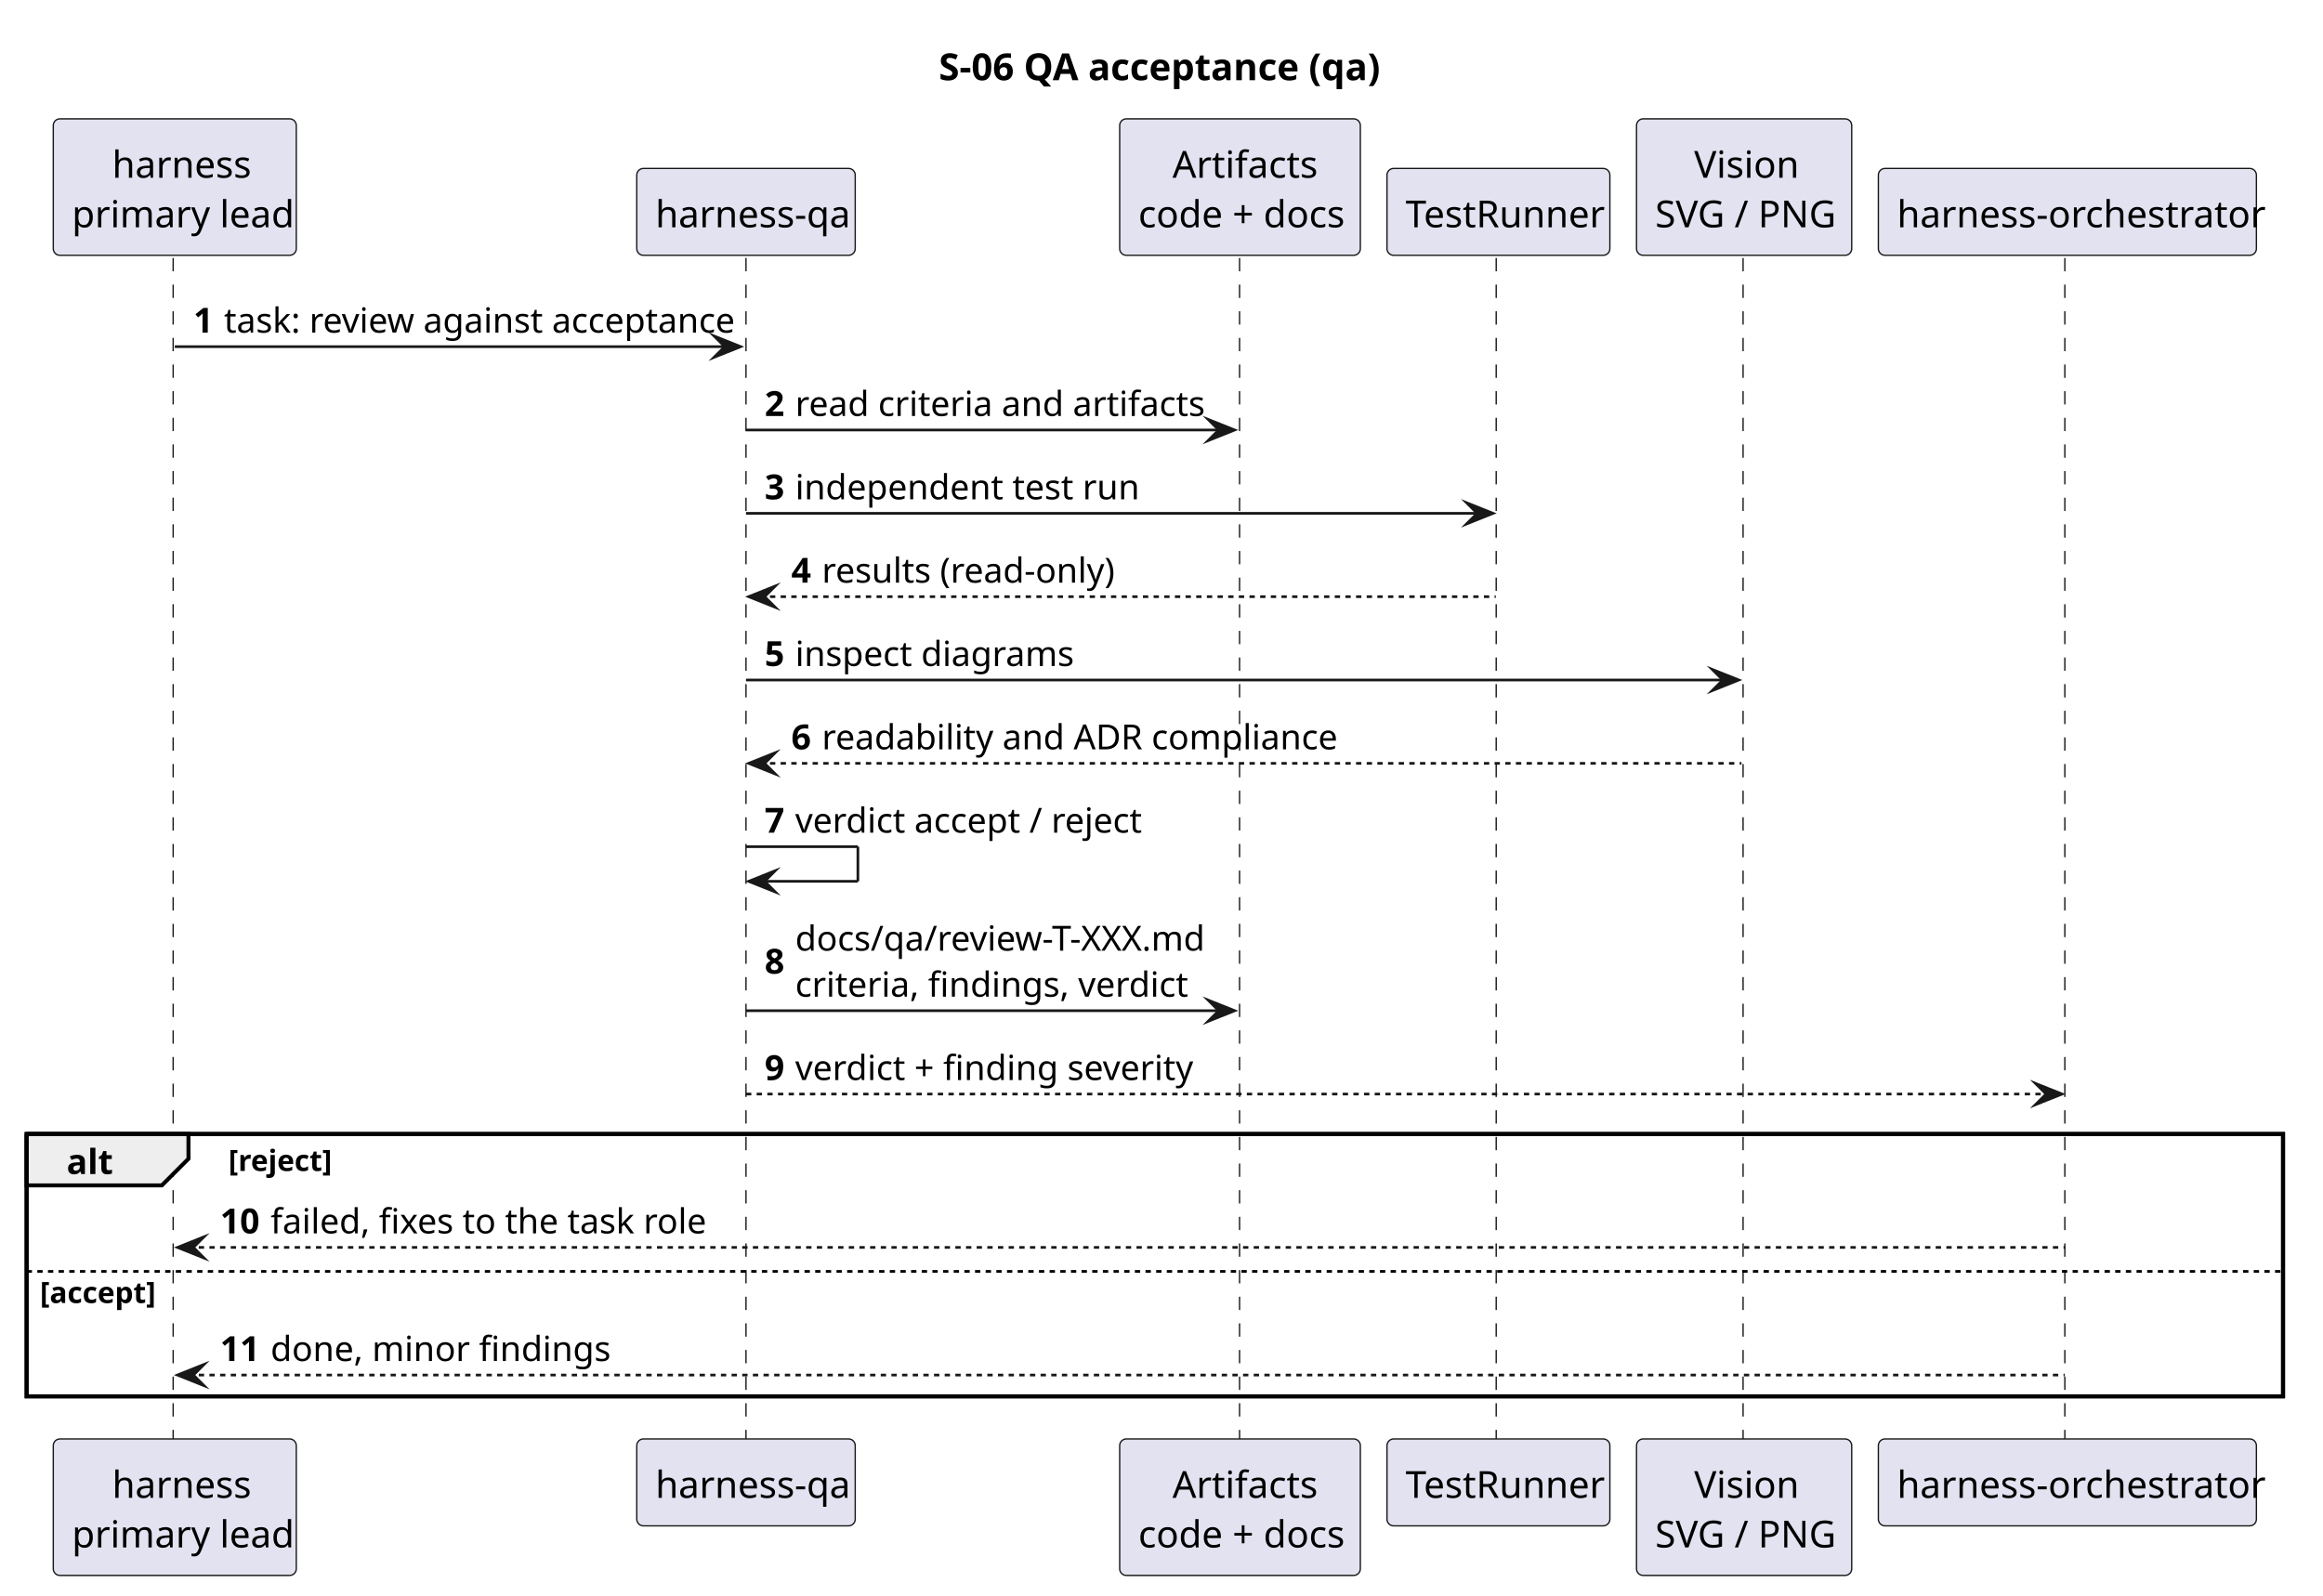
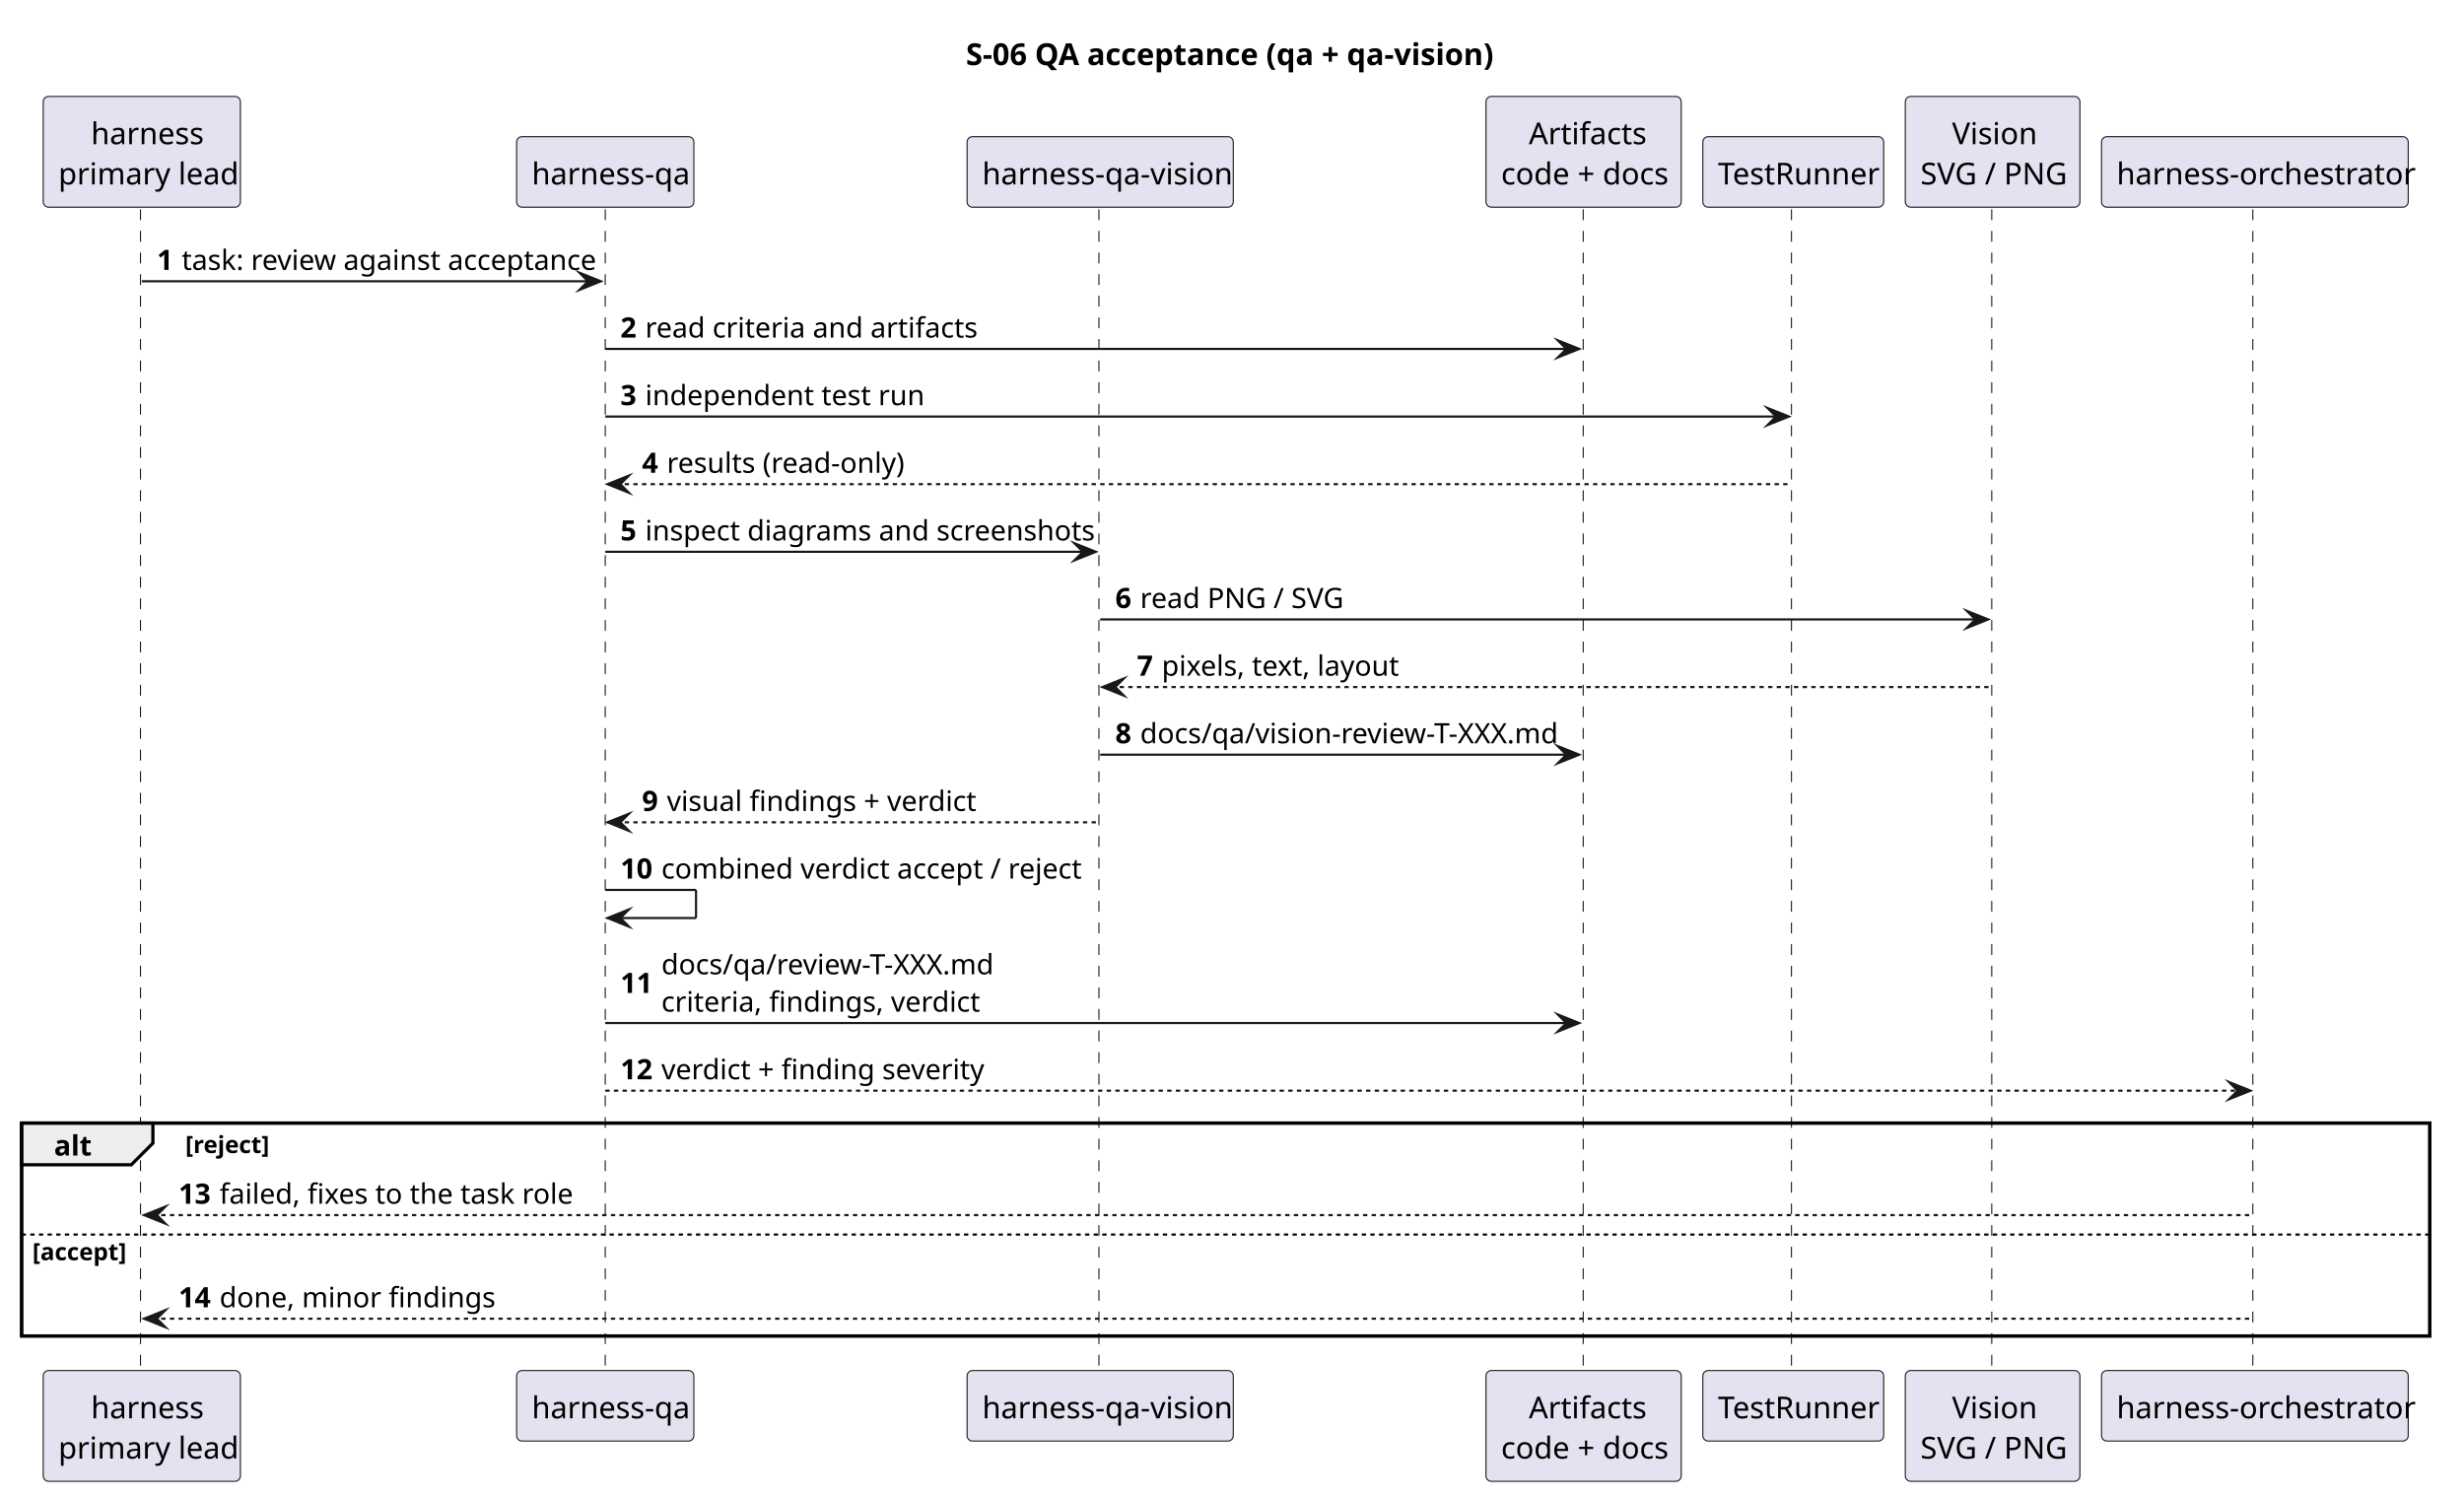
- <svg xmlns="http://www.w3.org/2000/svg" contentStyleType="text/css" data-diagram-type="SEQUENCE" height="599px" preserveAspectRatio="none" style="width:872px;height:599px;background:#FFFFFF;" version="1.1" viewBox="0 0 872 599" width="872px" zoomAndPan="magnify">
+ <svg xmlns="http://www.w3.org/2000/svg" contentStyleType="text/css" data-diagram-type="SEQUENCE" height="693px" preserveAspectRatio="none" style="width:1140px;height:693px;background:#FFFFFF;" version="1.1" viewBox="0 0 1140 693" width="1140px" zoomAndPan="magnify">
  <defs />
  <g>
    <g class="title" data-source-line="3">
-       <text fill="#000000" font-family="Segoe UI" font-size="14" font-weight="700" lengthAdjust="spacing" textLength="161.171" x="352.414" y="30.107">S-06 QA acceptance (qa)</text>
-     </g>
-     <rect fill="none" height="98.504" style="stroke:#000000;stroke-width:1.5;" width="847" x="10" y="425.773" />
+       <text fill="#000000" font-family="Segoe UI" font-size="14" font-weight="700" lengthAdjust="spacing" textLength="239.388" x="446.905" y="30.107">S-06 QA acceptance (qa + qa-vision)</text>
+     </g>
+     <rect fill="none" height="98.504" style="stroke:#000000;stroke-width:1.5;" width="1114.198" x="10" y="519.646" />
    <g class="participant-lifeline" data-entity-uid="part1" data-qualified-name="primary" data-source-line="5" id="part1-lifeline">
      <g>
-         <rect fill="#000000" fill-opacity="0" height="444.414" width="8" x="61.613" y="96.863" />
-         <line style="stroke:#181818;stroke-width:0.5;stroke-dasharray:5,5;" x1="65" x2="65" y1="96.863" y2="541.277" />
+         <rect fill="#000000" fill-opacity="0" height="538.287" width="8" x="61.613" y="96.863" />
+         <line style="stroke:#181818;stroke-width:0.5;stroke-dasharray:5,5;" x1="65" x2="65" y1="96.863" y2="635.15" />
      </g>
    </g>
    <g class="participant-lifeline" data-entity-uid="part2" data-qualified-name="qa" data-source-line="6" id="part2-lifeline">
      <g>
-         <rect fill="#000000" fill-opacity="0" height="444.414" width="8" x="276.031" y="96.863" />
-         <line style="stroke:#181818;stroke-width:0.5;stroke-dasharray:5,5;" x1="280.029" x2="280.029" y1="96.863" y2="541.277" />
-       </g>
-     </g>
-     <g class="participant-lifeline" data-entity-uid="part3" data-qualified-name="store" data-source-line="7" id="part3-lifeline">
-       <g>
-         <rect fill="#000000" fill-opacity="0" height="444.414" width="8" x="461.472" y="96.863" />
-         <line style="stroke:#181818;stroke-width:0.5;stroke-dasharray:5,5;" x1="465.303" x2="465.303" y1="96.863" y2="541.277" />
-       </g>
-     </g>
-     <g class="participant-lifeline" data-entity-uid="part4" data-qualified-name="tests" data-source-line="8" id="part4-lifeline">
-       <g>
-         <rect fill="#000000" fill-opacity="0" height="444.414" width="8" x="558.476" y="96.863" />
-         <line style="stroke:#181818;stroke-width:0.5;stroke-dasharray:5,5;" x1="561.64" x2="561.64" y1="96.863" y2="541.277" />
-       </g>
-     </g>
-     <g class="participant-lifeline" data-entity-uid="part5" data-qualified-name="vision" data-source-line="9" id="part5-lifeline">
-       <g>
-         <rect fill="#000000" fill-opacity="0" height="444.414" width="8" x="650.702" y="96.863" />
-         <line style="stroke:#181818;stroke-width:0.5;stroke-dasharray:5,5;" x1="654.312" x2="654.312" y1="96.863" y2="541.277" />
-       </g>
-     </g>
-     <g class="participant-lifeline" data-entity-uid="part6" data-qualified-name="orch" data-source-line="10" id="part6-lifeline">
-       <g>
-         <rect fill="#000000" fill-opacity="0" height="444.414" width="8" x="772.046" y="96.863" />
-         <line style="stroke:#181818;stroke-width:0.5;stroke-dasharray:5,5;" x1="775.092" x2="775.092" y1="96.863" y2="541.277" />
+         <rect fill="#000000" fill-opacity="0" height="538.287" width="8" x="276.031" y="96.863" />
+         <line style="stroke:#181818;stroke-width:0.5;stroke-dasharray:5,5;" x1="280.029" x2="280.029" y1="96.863" y2="635.15" />
+       </g>
+     </g>
+     <g class="participant-lifeline" data-entity-uid="part3" data-qualified-name="qavision" data-source-line="7" id="part3-lifeline">
+       <g>
+         <rect fill="#000000" fill-opacity="0" height="538.287" width="8" x="505.017" y="96.863" />
+         <line style="stroke:#181818;stroke-width:0.5;stroke-dasharray:5,5;" x1="508.438" x2="508.438" y1="96.863" y2="635.15" />
+       </g>
+     </g>
+     <g class="participant-lifeline" data-entity-uid="part4" data-qualified-name="store" data-source-line="8" id="part4-lifeline">
+       <g>
+         <rect fill="#000000" fill-opacity="0" height="538.287" width="8" x="728.67" y="96.863" />
+         <line style="stroke:#181818;stroke-width:0.5;stroke-dasharray:5,5;" x1="732.502" x2="732.502" y1="96.863" y2="635.15" />
+       </g>
+     </g>
+     <g class="participant-lifeline" data-entity-uid="part5" data-qualified-name="tests" data-source-line="9" id="part5-lifeline">
+       <g>
+         <rect fill="#000000" fill-opacity="0" height="538.287" width="8" x="825.675" y="96.863" />
+         <line style="stroke:#181818;stroke-width:0.5;stroke-dasharray:5,5;" x1="828.839" x2="828.839" y1="96.863" y2="635.15" />
+       </g>
+     </g>
+     <g class="participant-lifeline" data-entity-uid="part6" data-qualified-name="vision" data-source-line="10" id="part6-lifeline">
+       <g>
+         <rect fill="#000000" fill-opacity="0" height="538.287" width="8" x="917.901" y="96.863" />
+         <line style="stroke:#181818;stroke-width:0.5;stroke-dasharray:5,5;" x1="921.511" x2="921.511" y1="96.863" y2="635.15" />
+       </g>
+     </g>
+     <g class="participant-lifeline" data-entity-uid="part7" data-qualified-name="orch" data-source-line="11" id="part7-lifeline">
+       <g>
+         <rect fill="#000000" fill-opacity="0" height="538.287" width="8" x="1039.245" y="96.863" />
+         <line style="stroke:#181818;stroke-width:0.5;stroke-dasharray:5,5;" x1="1042.291" x2="1042.291" y1="96.863" y2="635.15" />
      </g>
    </g>
    <g class="participant participant-head" data-entity-uid="part1" data-qualified-name="primary" data-source-line="5" id="part1-head">
      <rect fill="#E2E2F0" height="51.242" rx="2.5" ry="2.5" style="stroke:#181818;stroke-width:0.5;" width="91.226" x="20" y="44.621" />
      <text fill="#000000" font-family="Segoe UI" font-size="14" lengthAdjust="spacing" textLength="47.038" x="42.094" y="66.728">harness</text>
      <text fill="#000000" font-family="Segoe UI" font-size="14" lengthAdjust="spacing" textLength="77.226" x="27" y="85.35">primary lead</text>
    </g>
    <g class="participant participant-tail" data-entity-uid="part1" data-qualified-name="primary" data-source-line="5" id="part1-tail">
-       <rect fill="#E2E2F0" height="51.242" rx="2.5" ry="2.5" style="stroke:#181818;stroke-width:0.5;" width="91.226" x="20" y="540.277" />
-       <text fill="#000000" font-family="Segoe UI" font-size="14" lengthAdjust="spacing" textLength="47.038" x="42.094" y="562.385">harness</text>
-       <text fill="#000000" font-family="Segoe UI" font-size="14" lengthAdjust="spacing" textLength="77.226" x="27" y="581.006">primary lead</text>
+       <rect fill="#E2E2F0" height="51.242" rx="2.5" ry="2.5" style="stroke:#181818;stroke-width:0.5;" width="91.226" x="20" y="634.15" />
+       <text fill="#000000" font-family="Segoe UI" font-size="14" lengthAdjust="spacing" textLength="47.038" x="42.094" y="656.258">harness</text>
+       <text fill="#000000" font-family="Segoe UI" font-size="14" lengthAdjust="spacing" textLength="77.226" x="27" y="674.879">primary lead</text>
    </g>
    <g class="participant participant-head" data-entity-uid="part2" data-qualified-name="qa" data-source-line="6" id="part2-head">
      <rect fill="#E2E2F0" height="32.621" rx="2.5" ry="2.5" style="stroke:#181818;stroke-width:0.5;" width="82.004" x="239.029" y="63.242" />
      <text fill="#000000" font-family="Segoe UI" font-size="14" lengthAdjust="spacing" textLength="68.004" x="246.029" y="85.35">harness-qa</text>
    </g>
    <g class="participant participant-tail" data-entity-uid="part2" data-qualified-name="qa" data-source-line="6" id="part2-tail">
-       <rect fill="#E2E2F0" height="32.621" rx="2.5" ry="2.5" style="stroke:#181818;stroke-width:0.5;" width="82.004" x="239.029" y="540.277" />
-       <text fill="#000000" font-family="Segoe UI" font-size="14" lengthAdjust="spacing" textLength="68.004" x="246.029" y="562.385">harness-qa</text>
-     </g>
-     <g class="participant participant-head" data-entity-uid="part3" data-qualified-name="store" data-source-line="7" id="part3-head">
-       <rect fill="#E2E2F0" height="51.242" rx="2.5" ry="2.5" style="stroke:#181818;stroke-width:0.5;" width="90.337" x="420.303" y="44.621" />
-       <text fill="#000000" font-family="Segoe UI" font-size="14" lengthAdjust="spacing" textLength="50.688" x="440.127" y="66.728">Artifacts</text>
-       <text fill="#000000" font-family="Segoe UI" font-size="14" lengthAdjust="spacing" textLength="76.337" x="427.303" y="85.35">code + docs</text>
-     </g>
-     <g class="participant participant-tail" data-entity-uid="part3" data-qualified-name="store" data-source-line="7" id="part3-tail">
-       <rect fill="#E2E2F0" height="51.242" rx="2.5" ry="2.5" style="stroke:#181818;stroke-width:0.5;" width="90.337" x="420.303" y="540.277" />
-       <text fill="#000000" font-family="Segoe UI" font-size="14" lengthAdjust="spacing" textLength="50.688" x="440.127" y="562.385">Artifacts</text>
-       <text fill="#000000" font-family="Segoe UI" font-size="14" lengthAdjust="spacing" textLength="76.337" x="427.303" y="581.006">code + docs</text>
-     </g>
-     <g class="participant participant-head" data-entity-uid="part4" data-qualified-name="tests" data-source-line="8" id="part4-head">
-       <rect fill="#E2E2F0" height="32.621" rx="2.5" ry="2.5" style="stroke:#181818;stroke-width:0.5;" width="83.672" x="520.64" y="63.242" />
-       <text fill="#000000" font-family="Segoe UI" font-size="14" lengthAdjust="spacing" textLength="69.672" x="527.64" y="85.35">TestRunner</text>
-     </g>
-     <g class="participant participant-tail" data-entity-uid="part4" data-qualified-name="tests" data-source-line="8" id="part4-tail">
-       <rect fill="#E2E2F0" height="32.621" rx="2.5" ry="2.5" style="stroke:#181818;stroke-width:0.5;" width="83.672" x="520.64" y="540.277" />
-       <text fill="#000000" font-family="Segoe UI" font-size="14" lengthAdjust="spacing" textLength="69.672" x="527.64" y="562.385">TestRunner</text>
-     </g>
-     <g class="participant participant-head" data-entity-uid="part5" data-qualified-name="vision" data-source-line="9" id="part5-head">
-       <rect fill="#E2E2F0" height="51.242" rx="2.5" ry="2.5" style="stroke:#181818;stroke-width:0.5;" width="80.78" x="614.312" y="44.621" />
-       <text fill="#000000" font-family="Segoe UI" font-size="14" lengthAdjust="spacing" textLength="37.543" x="635.931" y="66.728">Vision</text>
-       <text fill="#000000" font-family="Segoe UI" font-size="14" lengthAdjust="spacing" textLength="66.78" x="621.312" y="85.35">SVG / PNG</text>
-     </g>
-     <g class="participant participant-tail" data-entity-uid="part5" data-qualified-name="vision" data-source-line="9" id="part5-tail">
-       <rect fill="#E2E2F0" height="51.242" rx="2.5" ry="2.5" style="stroke:#181818;stroke-width:0.5;" width="80.78" x="614.312" y="540.277" />
-       <text fill="#000000" font-family="Segoe UI" font-size="14" lengthAdjust="spacing" textLength="37.543" x="635.931" y="562.385">Vision</text>
-       <text fill="#000000" font-family="Segoe UI" font-size="14" lengthAdjust="spacing" textLength="66.78" x="621.312" y="581.006">SVG / PNG</text>
-     </g>
-     <g class="participant participant-head" data-entity-uid="part6" data-qualified-name="orch" data-source-line="10" id="part6-head">
-       <rect fill="#E2E2F0" height="32.621" rx="2.5" ry="2.5" style="stroke:#181818;stroke-width:0.5;" width="141.907" x="705.092" y="63.242" />
-       <text fill="#000000" font-family="Segoe UI" font-size="14" lengthAdjust="spacing" textLength="127.907" x="712.092" y="85.35">harness-orchestrator</text>
-     </g>
-     <g class="participant participant-tail" data-entity-uid="part6" data-qualified-name="orch" data-source-line="10" id="part6-tail">
-       <rect fill="#E2E2F0" height="32.621" rx="2.5" ry="2.5" style="stroke:#181818;stroke-width:0.5;" width="141.907" x="705.092" y="540.277" />
-       <text fill="#000000" font-family="Segoe UI" font-size="14" lengthAdjust="spacing" textLength="127.907" x="712.092" y="562.385">harness-orchestrator</text>
-     </g>
-     <g class="message" data-entity-1="part1" data-entity-2="part2" data-source-line="12" id="msg1">
+       <rect fill="#E2E2F0" height="32.621" rx="2.5" ry="2.5" style="stroke:#181818;stroke-width:0.5;" width="82.004" x="239.029" y="634.15" />
+       <text fill="#000000" font-family="Segoe UI" font-size="14" lengthAdjust="spacing" textLength="68.004" x="246.029" y="656.258">harness-qa</text>
+     </g>
+     <g class="participant participant-head" data-entity-uid="part3" data-qualified-name="qavision" data-source-line="7" id="part3-head">
+       <rect fill="#E2E2F0" height="32.621" rx="2.5" ry="2.5" style="stroke:#181818;stroke-width:0.5;" width="123.156" x="447.438" y="63.242" />
+       <text fill="#000000" font-family="Segoe UI" font-size="14" lengthAdjust="spacing" textLength="109.156" x="454.438" y="85.35">harness-qa-vision</text>
+     </g>
+     <g class="participant participant-tail" data-entity-uid="part3" data-qualified-name="qavision" data-source-line="7" id="part3-tail">
+       <rect fill="#E2E2F0" height="32.621" rx="2.5" ry="2.5" style="stroke:#181818;stroke-width:0.5;" width="123.156" x="447.438" y="634.15" />
+       <text fill="#000000" font-family="Segoe UI" font-size="14" lengthAdjust="spacing" textLength="109.156" x="454.438" y="656.258">harness-qa-vision</text>
+     </g>
+     <g class="participant participant-head" data-entity-uid="part4" data-qualified-name="store" data-source-line="8" id="part4-head">
+       <rect fill="#E2E2F0" height="51.242" rx="2.5" ry="2.5" style="stroke:#181818;stroke-width:0.5;" width="90.337" x="687.502" y="44.621" />
+       <text fill="#000000" font-family="Segoe UI" font-size="14" lengthAdjust="spacing" textLength="50.688" x="707.326" y="66.728">Artifacts</text>
+       <text fill="#000000" font-family="Segoe UI" font-size="14" lengthAdjust="spacing" textLength="76.337" x="694.502" y="85.35">code + docs</text>
+     </g>
+     <g class="participant participant-tail" data-entity-uid="part4" data-qualified-name="store" data-source-line="8" id="part4-tail">
+       <rect fill="#E2E2F0" height="51.242" rx="2.5" ry="2.5" style="stroke:#181818;stroke-width:0.5;" width="90.337" x="687.502" y="634.15" />
+       <text fill="#000000" font-family="Segoe UI" font-size="14" lengthAdjust="spacing" textLength="50.688" x="707.326" y="656.258">Artifacts</text>
+       <text fill="#000000" font-family="Segoe UI" font-size="14" lengthAdjust="spacing" textLength="76.337" x="694.502" y="674.879">code + docs</text>
+     </g>
+     <g class="participant participant-head" data-entity-uid="part5" data-qualified-name="tests" data-source-line="9" id="part5-head">
+       <rect fill="#E2E2F0" height="32.621" rx="2.5" ry="2.5" style="stroke:#181818;stroke-width:0.5;" width="83.672" x="787.839" y="63.242" />
+       <text fill="#000000" font-family="Segoe UI" font-size="14" lengthAdjust="spacing" textLength="69.672" x="794.839" y="85.35">TestRunner</text>
+     </g>
+     <g class="participant participant-tail" data-entity-uid="part5" data-qualified-name="tests" data-source-line="9" id="part5-tail">
+       <rect fill="#E2E2F0" height="32.621" rx="2.5" ry="2.5" style="stroke:#181818;stroke-width:0.5;" width="83.672" x="787.839" y="634.15" />
+       <text fill="#000000" font-family="Segoe UI" font-size="14" lengthAdjust="spacing" textLength="69.672" x="794.839" y="656.258">TestRunner</text>
+     </g>
+     <g class="participant participant-head" data-entity-uid="part6" data-qualified-name="vision" data-source-line="10" id="part6-head">
+       <rect fill="#E2E2F0" height="51.242" rx="2.5" ry="2.5" style="stroke:#181818;stroke-width:0.5;" width="80.78" x="881.511" y="44.621" />
+       <text fill="#000000" font-family="Segoe UI" font-size="14" lengthAdjust="spacing" textLength="37.543" x="903.129" y="66.728">Vision</text>
+       <text fill="#000000" font-family="Segoe UI" font-size="14" lengthAdjust="spacing" textLength="66.78" x="888.511" y="85.35">SVG / PNG</text>
+     </g>
+     <g class="participant participant-tail" data-entity-uid="part6" data-qualified-name="vision" data-source-line="10" id="part6-tail">
+       <rect fill="#E2E2F0" height="51.242" rx="2.5" ry="2.5" style="stroke:#181818;stroke-width:0.5;" width="80.78" x="881.511" y="634.15" />
+       <text fill="#000000" font-family="Segoe UI" font-size="14" lengthAdjust="spacing" textLength="37.543" x="903.129" y="656.258">Vision</text>
+       <text fill="#000000" font-family="Segoe UI" font-size="14" lengthAdjust="spacing" textLength="66.78" x="888.511" y="674.879">SVG / PNG</text>
+     </g>
+     <g class="participant participant-head" data-entity-uid="part7" data-qualified-name="orch" data-source-line="11" id="part7-head">
+       <rect fill="#E2E2F0" height="32.621" rx="2.5" ry="2.5" style="stroke:#181818;stroke-width:0.5;" width="141.907" x="972.291" y="63.242" />
+       <text fill="#000000" font-family="Segoe UI" font-size="14" lengthAdjust="spacing" textLength="127.907" x="979.291" y="85.35">harness-orchestrator</text>
+     </g>
+     <g class="participant participant-tail" data-entity-uid="part7" data-qualified-name="orch" data-source-line="11" id="part7-tail">
+       <rect fill="#E2E2F0" height="32.621" rx="2.5" ry="2.5" style="stroke:#181818;stroke-width:0.5;" width="141.907" x="972.291" y="634.15" />
+       <text fill="#000000" font-family="Segoe UI" font-size="14" lengthAdjust="spacing" textLength="127.907" x="979.291" y="656.258">harness-orchestrator</text>
+     </g>
+     <g class="message" data-entity-1="part1" data-entity-2="part2" data-source-line="13" id="msg1">
      <polygon fill="#181818" points="268.031,126.154,278.031,130.154,268.031,134.154,272.031,130.154" style="stroke:#181818;stroke-width:1;stroke-linejoin:miter;stroke-miterlimit:10;" />
      <line style="stroke:#181818;stroke-width:1;" x1="65.613" x2="274.031" y1="130.154" y2="130.154" />
      <text fill="#000000" font-family="Segoe UI" font-size="13" font-weight="700" lengthAdjust="spacing" textLength="7.478" x="72.613" y="124.892">1</text>
      <text fill="#000000" font-family="Segoe UI" font-size="13" lengthAdjust="spacing" textLength="178.94" x="84.09" y="124.892">task: review against acceptance</text>
    </g>
-     <g class="message" data-entity-1="part2" data-entity-2="part3" data-source-line="13" id="msg2">
-       <polygon fill="#181818" points="453.472,157.445,463.472,161.445,453.472,165.445,457.472,161.445" style="stroke:#181818;stroke-width:1;stroke-linejoin:miter;stroke-miterlimit:10;" />
-       <line style="stroke:#181818;stroke-width:1;" x1="280.031" x2="459.472" y1="161.445" y2="161.445" />
+     <g class="message" data-entity-1="part2" data-entity-2="part4" data-source-line="14" id="msg2">
+       <polygon fill="#181818" points="720.67,157.445,730.67,161.445,720.67,165.445,724.67,161.445" style="stroke:#181818;stroke-width:1;stroke-linejoin:miter;stroke-miterlimit:10;" />
+       <line style="stroke:#181818;stroke-width:1;" x1="280.031" x2="726.67" y1="161.445" y2="161.445" />
      <text fill="#000000" font-family="Segoe UI" font-size="13" font-weight="700" lengthAdjust="spacing" textLength="7.478" x="287.031" y="156.183">2</text>
      <text fill="#000000" font-family="Segoe UI" font-size="13" lengthAdjust="spacing" textLength="142.352" x="298.508" y="156.183">read criteria and artifacts</text>
    </g>
-     <g class="message" data-entity-1="part2" data-entity-2="part4" data-source-line="14" id="msg3">
-       <polygon fill="#181818" points="550.476,188.736,560.476,192.736,550.476,196.736,554.476,192.736" style="stroke:#181818;stroke-width:1;stroke-linejoin:miter;stroke-miterlimit:10;" />
-       <line style="stroke:#181818;stroke-width:1;" x1="280.031" x2="556.476" y1="192.736" y2="192.736" />
+     <g class="message" data-entity-1="part2" data-entity-2="part5" data-source-line="15" id="msg3">
+       <polygon fill="#181818" points="817.675,188.736,827.675,192.736,817.675,196.736,821.675,192.736" style="stroke:#181818;stroke-width:1;stroke-linejoin:miter;stroke-miterlimit:10;" />
+       <line style="stroke:#181818;stroke-width:1;" x1="280.031" x2="823.675" y1="192.736" y2="192.736" />
      <text fill="#000000" font-family="Segoe UI" font-size="13" font-weight="700" lengthAdjust="spacing" textLength="7.478" x="287.031" y="187.474">3</text>
      <text fill="#000000" font-family="Segoe UI" font-size="13" lengthAdjust="spacing" textLength="120.453" x="298.508" y="187.474">independent test run</text>
    </g>
-     <g class="message" data-entity-1="part4" data-entity-2="part2" data-source-line="15" id="msg4">
+     <g class="message" data-entity-1="part5" data-entity-2="part2" data-source-line="16" id="msg4">
      <polygon fill="#181818" points="291.031,220.027,281.031,224.027,291.031,228.027,287.031,224.027" style="stroke:#181818;stroke-width:1;stroke-linejoin:miter;stroke-miterlimit:10;" />
-       <line style="stroke:#181818;stroke-width:1;stroke-dasharray:2,2;" x1="285.031" x2="561.476" y1="224.027" y2="224.027" />
+       <line style="stroke:#181818;stroke-width:1;stroke-dasharray:2,2;" x1="285.031" x2="828.675" y1="224.027" y2="224.027" />
      <text fill="#000000" font-family="Segoe UI" font-size="13" font-weight="700" lengthAdjust="spacing" textLength="7.478" x="297.031" y="218.765">4</text>
      <text fill="#000000" font-family="Segoe UI" font-size="13" lengthAdjust="spacing" textLength="103.867" x="308.508" y="218.765">results (read-only)</text>
    </g>
-     <g class="message" data-entity-1="part2" data-entity-2="part5" data-source-line="16" id="msg5">
-       <polygon fill="#181818" points="642.702,251.318,652.702,255.318,642.702,259.318,646.702,255.318" style="stroke:#181818;stroke-width:1;stroke-linejoin:miter;stroke-miterlimit:10;" />
-       <line style="stroke:#181818;stroke-width:1;" x1="280.031" x2="648.702" y1="255.318" y2="255.318" />
+     <g class="message" data-entity-1="part2" data-entity-2="part3" data-source-line="17" id="msg5">
+       <polygon fill="#181818" points="497.017,251.318,507.017,255.318,497.017,259.318,501.017,255.318" style="stroke:#181818;stroke-width:1;stroke-linejoin:miter;stroke-miterlimit:10;" />
+       <line style="stroke:#181818;stroke-width:1;" x1="280.031" x2="503.017" y1="255.318" y2="255.318" />
      <text fill="#000000" font-family="Segoe UI" font-size="13" font-weight="700" lengthAdjust="spacing" textLength="7.478" x="287.031" y="250.056">5</text>
-       <text fill="#000000" font-family="Segoe UI" font-size="13" lengthAdjust="spacing" textLength="97.354" x="298.508" y="250.056">inspect diagrams</text>
-     </g>
-     <g class="message" data-entity-1="part5" data-entity-2="part2" data-source-line="17" id="msg6">
-       <polygon fill="#181818" points="291.031,282.609,281.031,286.609,291.031,290.609,287.031,286.609" style="stroke:#181818;stroke-width:1;stroke-linejoin:miter;stroke-miterlimit:10;" />
-       <line style="stroke:#181818;stroke-width:1;stroke-dasharray:2,2;" x1="285.031" x2="653.702" y1="286.609" y2="286.609" />
-       <text fill="#000000" font-family="Segoe UI" font-size="13" font-weight="700" lengthAdjust="spacing" textLength="7.478" x="297.031" y="281.347">6</text>
-       <text fill="#000000" font-family="Segoe UI" font-size="13" lengthAdjust="spacing" textLength="183.105" x="308.508" y="281.347">readability and ADR compliance</text>
-     </g>
-     <g class="message" data-entity-1="part2" data-entity-2="part2" data-source-line="18" id="msg7">
-       <line style="stroke:#181818;stroke-width:1;" x1="280.031" x2="322.031" y1="317.9" y2="317.9" />
-       <line style="stroke:#181818;stroke-width:1;" x1="322.031" x2="322.031" y1="317.9" y2="330.9" />
-       <line style="stroke:#181818;stroke-width:1;" x1="281.031" x2="322.031" y1="330.9" y2="330.9" />
-       <polygon fill="#181818" points="291.031,326.9,281.031,330.9,291.031,334.9,287.031,330.9" style="stroke:#181818;stroke-width:1;stroke-linejoin:miter;stroke-miterlimit:10;" />
-       <text fill="#000000" font-family="Segoe UI" font-size="13" font-weight="700" lengthAdjust="spacing" textLength="7.478" x="287.031" y="312.638">7</text>
-       <text fill="#000000" font-family="Segoe UI" font-size="13" lengthAdjust="spacing" textLength="123.652" x="298.508" y="312.638">verdict accept / reject</text>
-     </g>
-     <g class="message" data-entity-1="part2" data-entity-2="part3" data-source-line="19" id="msg8">
-       <polygon fill="#181818" points="453.472,375.482,463.472,379.482,453.472,383.482,457.472,379.482" style="stroke:#181818;stroke-width:1;stroke-linejoin:miter;stroke-miterlimit:10;" />
-       <line style="stroke:#181818;stroke-width:1;" x1="280.031" x2="459.472" y1="379.482" y2="379.482" />
-       <text fill="#000000" font-family="Segoe UI" font-size="13" font-weight="700" lengthAdjust="spacing" textLength="7.478" x="287.031" y="365.574">8</text>
-       <text fill="#000000" font-family="Segoe UI" font-size="13" lengthAdjust="spacing" textLength="149.963" x="298.508" y="356.929">docs/qa/review-T-XXX.md</text>
-       <text fill="#000000" font-family="Segoe UI" font-size="13" lengthAdjust="spacing" textLength="136.583" x="298.508" y="374.22">criteria, findings, verdict</text>
-     </g>
-     <g class="message" data-entity-1="part2" data-entity-2="part6" data-source-line="20" id="msg9">
-       <polygon fill="#181818" points="764.046,406.773,774.046,410.773,764.046,414.773,768.046,410.773" style="stroke:#181818;stroke-width:1;stroke-linejoin:miter;stroke-miterlimit:10;" />
-       <line style="stroke:#181818;stroke-width:1;stroke-dasharray:2,2;" x1="280.031" x2="770.046" y1="410.773" y2="410.773" />
-       <text fill="#000000" font-family="Segoe UI" font-size="13" font-weight="700" lengthAdjust="spacing" textLength="7.478" x="287.031" y="405.511">9</text>
-       <text fill="#000000" font-family="Segoe UI" font-size="13" lengthAdjust="spacing" textLength="142.429" x="298.508" y="405.511">verdict + finding severity</text>
-     </g>
-     <path d="M10,425.773 L70.749,425.773 L70.749,435.065 L60.748,445.065 L10,445.065 L10,425.773" fill="#EEEEEE" style="stroke:#000000;stroke-width:1.5;" />
-     <rect fill="none" height="98.504" style="stroke:#000000;stroke-width:1.5;" width="847" x="10" y="425.773" />
-     <text fill="#000000" font-family="Segoe UI" font-size="13" font-weight="700" lengthAdjust="spacing" textLength="15.748" x="25" y="440.802">alt</text>
-     <text fill="#000000" font-family="Segoe UI" font-size="11" font-weight="700" lengthAdjust="spacing" textLength="37.087" x="85.749" y="439.644">[reject]</text>
-     <g class="message" data-entity-1="part6" data-entity-2="part1" data-source-line="22" id="msg10">
-       <polygon fill="#181818" points="76.613,464.356,66.613,468.356,76.613,472.356,72.613,468.356" style="stroke:#181818;stroke-width:1;stroke-linejoin:miter;stroke-miterlimit:10;" />
-       <line style="stroke:#181818;stroke-width:1;stroke-dasharray:2,2;" x1="70.613" x2="775.046" y1="468.356" y2="468.356" />
-       <text fill="#000000" font-family="Segoe UI" font-size="13" font-weight="700" lengthAdjust="spacing" textLength="14.955" x="82.613" y="463.093">10</text>
-       <text fill="#000000" font-family="Segoe UI" font-size="13" lengthAdjust="spacing" textLength="153.22" x="101.568" y="463.093">failed, fixes to the task role</text>
-     </g>
-     <line style="stroke:#000000;stroke-width:1;stroke-dasharray:2,2;" x1="10" x2="857" y1="477.356" y2="477.356" />
-     <text fill="#000000" font-family="Segoe UI" font-size="11" font-weight="700" lengthAdjust="spacing" textLength="41.653" x="15" y="489.226">[accept]</text>
-     <g class="message" data-entity-1="part6" data-entity-2="part1" data-source-line="24" id="msg11">
-       <polygon fill="#181818" points="76.613,512.277,66.613,516.277,76.613,520.277,72.613,516.277" style="stroke:#181818;stroke-width:1;stroke-linejoin:miter;stroke-miterlimit:10;" />
-       <line style="stroke:#181818;stroke-width:1;stroke-dasharray:2,2;" x1="70.613" x2="775.046" y1="516.277" y2="516.277" />
-       <text fill="#000000" font-family="Segoe UI" font-size="13" font-weight="700" lengthAdjust="spacing" textLength="14.955" x="82.613" y="511.015">11</text>
-       <text fill="#000000" font-family="Segoe UI" font-size="13" lengthAdjust="spacing" textLength="119.114" x="101.568" y="511.015">done, minor findings</text>
+       <text fill="#000000" font-family="Segoe UI" font-size="13" lengthAdjust="spacing" textLength="193.508" x="298.508" y="250.056">inspect diagrams and screenshots</text>
+     </g>
+     <g class="message" data-entity-1="part3" data-entity-2="part6" data-source-line="18" id="msg6">
+       <polygon fill="#181818" points="909.901,282.609,919.901,286.609,909.901,290.609,913.901,286.609" style="stroke:#181818;stroke-width:1;stroke-linejoin:miter;stroke-miterlimit:10;" />
+       <line style="stroke:#181818;stroke-width:1;" x1="509.017" x2="915.901" y1="286.609" y2="286.609" />
+       <text fill="#000000" font-family="Segoe UI" font-size="13" font-weight="700" lengthAdjust="spacing" textLength="7.478" x="516.017" y="281.347">6</text>
+       <text fill="#000000" font-family="Segoe UI" font-size="13" lengthAdjust="spacing" textLength="91.159" x="527.494" y="281.347">read PNG / SVG</text>
+     </g>
+     <g class="message" data-entity-1="part6" data-entity-2="part3" data-source-line="19" id="msg7">
+       <polygon fill="#181818" points="520.017,313.9,510.017,317.9,520.017,321.9,516.017,317.9" style="stroke:#181818;stroke-width:1;stroke-linejoin:miter;stroke-miterlimit:10;" />
+       <line style="stroke:#181818;stroke-width:1;stroke-dasharray:2,2;" x1="514.017" x2="920.901" y1="317.9" y2="317.9" />
+       <text fill="#000000" font-family="Segoe UI" font-size="13" font-weight="700" lengthAdjust="spacing" textLength="7.478" x="526.017" y="312.638">7</text>
+       <text fill="#000000" font-family="Segoe UI" font-size="13" lengthAdjust="spacing" textLength="101.988" x="537.494" y="312.638">pixels, text, layout</text>
+     </g>
+     <g class="message" data-entity-1="part3" data-entity-2="part4" data-source-line="20" id="msg8">
+       <polygon fill="#181818" points="720.67,345.191,730.67,349.191,720.67,353.191,724.67,349.191" style="stroke:#181818;stroke-width:1;stroke-linejoin:miter;stroke-miterlimit:10;" />
+       <line style="stroke:#181818;stroke-width:1;" x1="509.017" x2="726.67" y1="349.191" y2="349.191" />
+       <text fill="#000000" font-family="Segoe UI" font-size="13" font-weight="700" lengthAdjust="spacing" textLength="7.478" x="516.017" y="343.929">8</text>
+       <text fill="#000000" font-family="Segoe UI" font-size="13" lengthAdjust="spacing" textLength="188.176" x="527.494" y="343.929">docs/qa/vision-review-T-XXX.md</text>
+     </g>
+     <g class="message" data-entity-1="part3" data-entity-2="part2" data-source-line="21" id="msg9">
+       <polygon fill="#181818" points="291.031,376.482,281.031,380.482,291.031,384.482,287.031,380.482" style="stroke:#181818;stroke-width:1;stroke-linejoin:miter;stroke-miterlimit:10;" />
+       <line style="stroke:#181818;stroke-width:1;stroke-dasharray:2,2;" x1="285.031" x2="508.017" y1="380.482" y2="380.482" />
+       <text fill="#000000" font-family="Segoe UI" font-size="13" font-weight="700" lengthAdjust="spacing" textLength="7.478" x="297.031" y="375.22">9</text>
+       <text fill="#000000" font-family="Segoe UI" font-size="13" lengthAdjust="spacing" textLength="136.252" x="308.508" y="375.22">visual findings + verdict</text>
+     </g>
+     <g class="message" data-entity-1="part2" data-entity-2="part2" data-source-line="22" id="msg10">
+       <line style="stroke:#181818;stroke-width:1;" x1="280.031" x2="322.031" y1="411.773" y2="411.773" />
+       <line style="stroke:#181818;stroke-width:1;" x1="322.031" x2="322.031" y1="411.773" y2="424.773" />
+       <line style="stroke:#181818;stroke-width:1;" x1="281.031" x2="322.031" y1="424.773" y2="424.773" />
+       <polygon fill="#181818" points="291.031,420.773,281.031,424.773,291.031,428.773,287.031,424.773" style="stroke:#181818;stroke-width:1;stroke-linejoin:miter;stroke-miterlimit:10;" />
+       <text fill="#000000" font-family="Segoe UI" font-size="13" font-weight="700" lengthAdjust="spacing" textLength="14.955" x="287.031" y="406.511">10</text>
+       <text fill="#000000" font-family="Segoe UI" font-size="13" lengthAdjust="spacing" textLength="184.634" x="305.986" y="406.511">combined verdict accept / reject</text>
+     </g>
+     <g class="message" data-entity-1="part2" data-entity-2="part4" data-source-line="23" id="msg11">
+       <polygon fill="#181818" points="720.67,469.356,730.67,473.356,720.67,477.356,724.67,473.356" style="stroke:#181818;stroke-width:1;stroke-linejoin:miter;stroke-miterlimit:10;" />
+       <line style="stroke:#181818;stroke-width:1;" x1="280.031" x2="726.67" y1="473.356" y2="473.356" />
+       <text fill="#000000" font-family="Segoe UI" font-size="13" font-weight="700" lengthAdjust="spacing" textLength="14.955" x="287.031" y="459.447">11</text>
+       <text fill="#000000" font-family="Segoe UI" font-size="13" lengthAdjust="spacing" textLength="149.963" x="305.986" y="450.802">docs/qa/review-T-XXX.md</text>
+       <text fill="#000000" font-family="Segoe UI" font-size="13" lengthAdjust="spacing" textLength="136.583" x="305.986" y="468.093">criteria, findings, verdict</text>
+     </g>
+     <g class="message" data-entity-1="part2" data-entity-2="part7" data-source-line="24" id="msg12">
+       <polygon fill="#181818" points="1031.245,500.647,1041.245,504.647,1031.245,508.647,1035.245,504.647" style="stroke:#181818;stroke-width:1;stroke-linejoin:miter;stroke-miterlimit:10;" />
+       <line style="stroke:#181818;stroke-width:1;stroke-dasharray:2,2;" x1="280.031" x2="1037.245" y1="504.647" y2="504.647" />
+       <text fill="#000000" font-family="Segoe UI" font-size="13" font-weight="700" lengthAdjust="spacing" textLength="14.955" x="287.031" y="499.384">12</text>
+       <text fill="#000000" font-family="Segoe UI" font-size="13" lengthAdjust="spacing" textLength="142.429" x="305.986" y="499.384">verdict + finding severity</text>
+     </g>
+     <path d="M10,519.646 L70.749,519.646 L70.749,528.938 L60.748,538.938 L10,538.938 L10,519.646" fill="#EEEEEE" style="stroke:#000000;stroke-width:1.5;" />
+     <rect fill="none" height="98.504" style="stroke:#000000;stroke-width:1.5;" width="1114.198" x="10" y="519.646" />
+     <text fill="#000000" font-family="Segoe UI" font-size="13" font-weight="700" lengthAdjust="spacing" textLength="15.748" x="25" y="534.675">alt</text>
+     <text fill="#000000" font-family="Segoe UI" font-size="11" font-weight="700" lengthAdjust="spacing" textLength="37.087" x="85.749" y="533.517">[reject]</text>
+     <g class="message" data-entity-1="part7" data-entity-2="part1" data-source-line="26" id="msg13">
+       <polygon fill="#181818" points="76.613,558.229,66.613,562.229,76.613,566.229,72.613,562.229" style="stroke:#181818;stroke-width:1;stroke-linejoin:miter;stroke-miterlimit:10;" />
+       <line style="stroke:#181818;stroke-width:1;stroke-dasharray:2,2;" x1="70.613" x2="1042.245" y1="562.229" y2="562.229" />
+       <text fill="#000000" font-family="Segoe UI" font-size="13" font-weight="700" lengthAdjust="spacing" textLength="14.955" x="82.613" y="556.966">13</text>
+       <text fill="#000000" font-family="Segoe UI" font-size="13" lengthAdjust="spacing" textLength="153.22" x="101.568" y="556.966">failed, fixes to the task role</text>
+     </g>
+     <line style="stroke:#000000;stroke-width:1;stroke-dasharray:2,2;" x1="10" x2="1124.198" y1="571.229" y2="571.229" />
+     <text fill="#000000" font-family="Segoe UI" font-size="11" font-weight="700" lengthAdjust="spacing" textLength="41.653" x="15" y="583.099">[accept]</text>
+     <g class="message" data-entity-1="part7" data-entity-2="part1" data-source-line="28" id="msg14">
+       <polygon fill="#181818" points="76.613,606.15,66.613,610.15,76.613,614.15,72.613,610.15" style="stroke:#181818;stroke-width:1;stroke-linejoin:miter;stroke-miterlimit:10;" />
+       <line style="stroke:#181818;stroke-width:1;stroke-dasharray:2,2;" x1="70.613" x2="1042.245" y1="610.15" y2="610.15" />
+       <text fill="#000000" font-family="Segoe UI" font-size="13" font-weight="700" lengthAdjust="spacing" textLength="14.955" x="82.613" y="604.888">14</text>
+       <text fill="#000000" font-family="Segoe UI" font-size="13" lengthAdjust="spacing" textLength="119.114" x="101.568" y="604.888">done, minor findings</text>
    </g>
  </g>
</svg>
